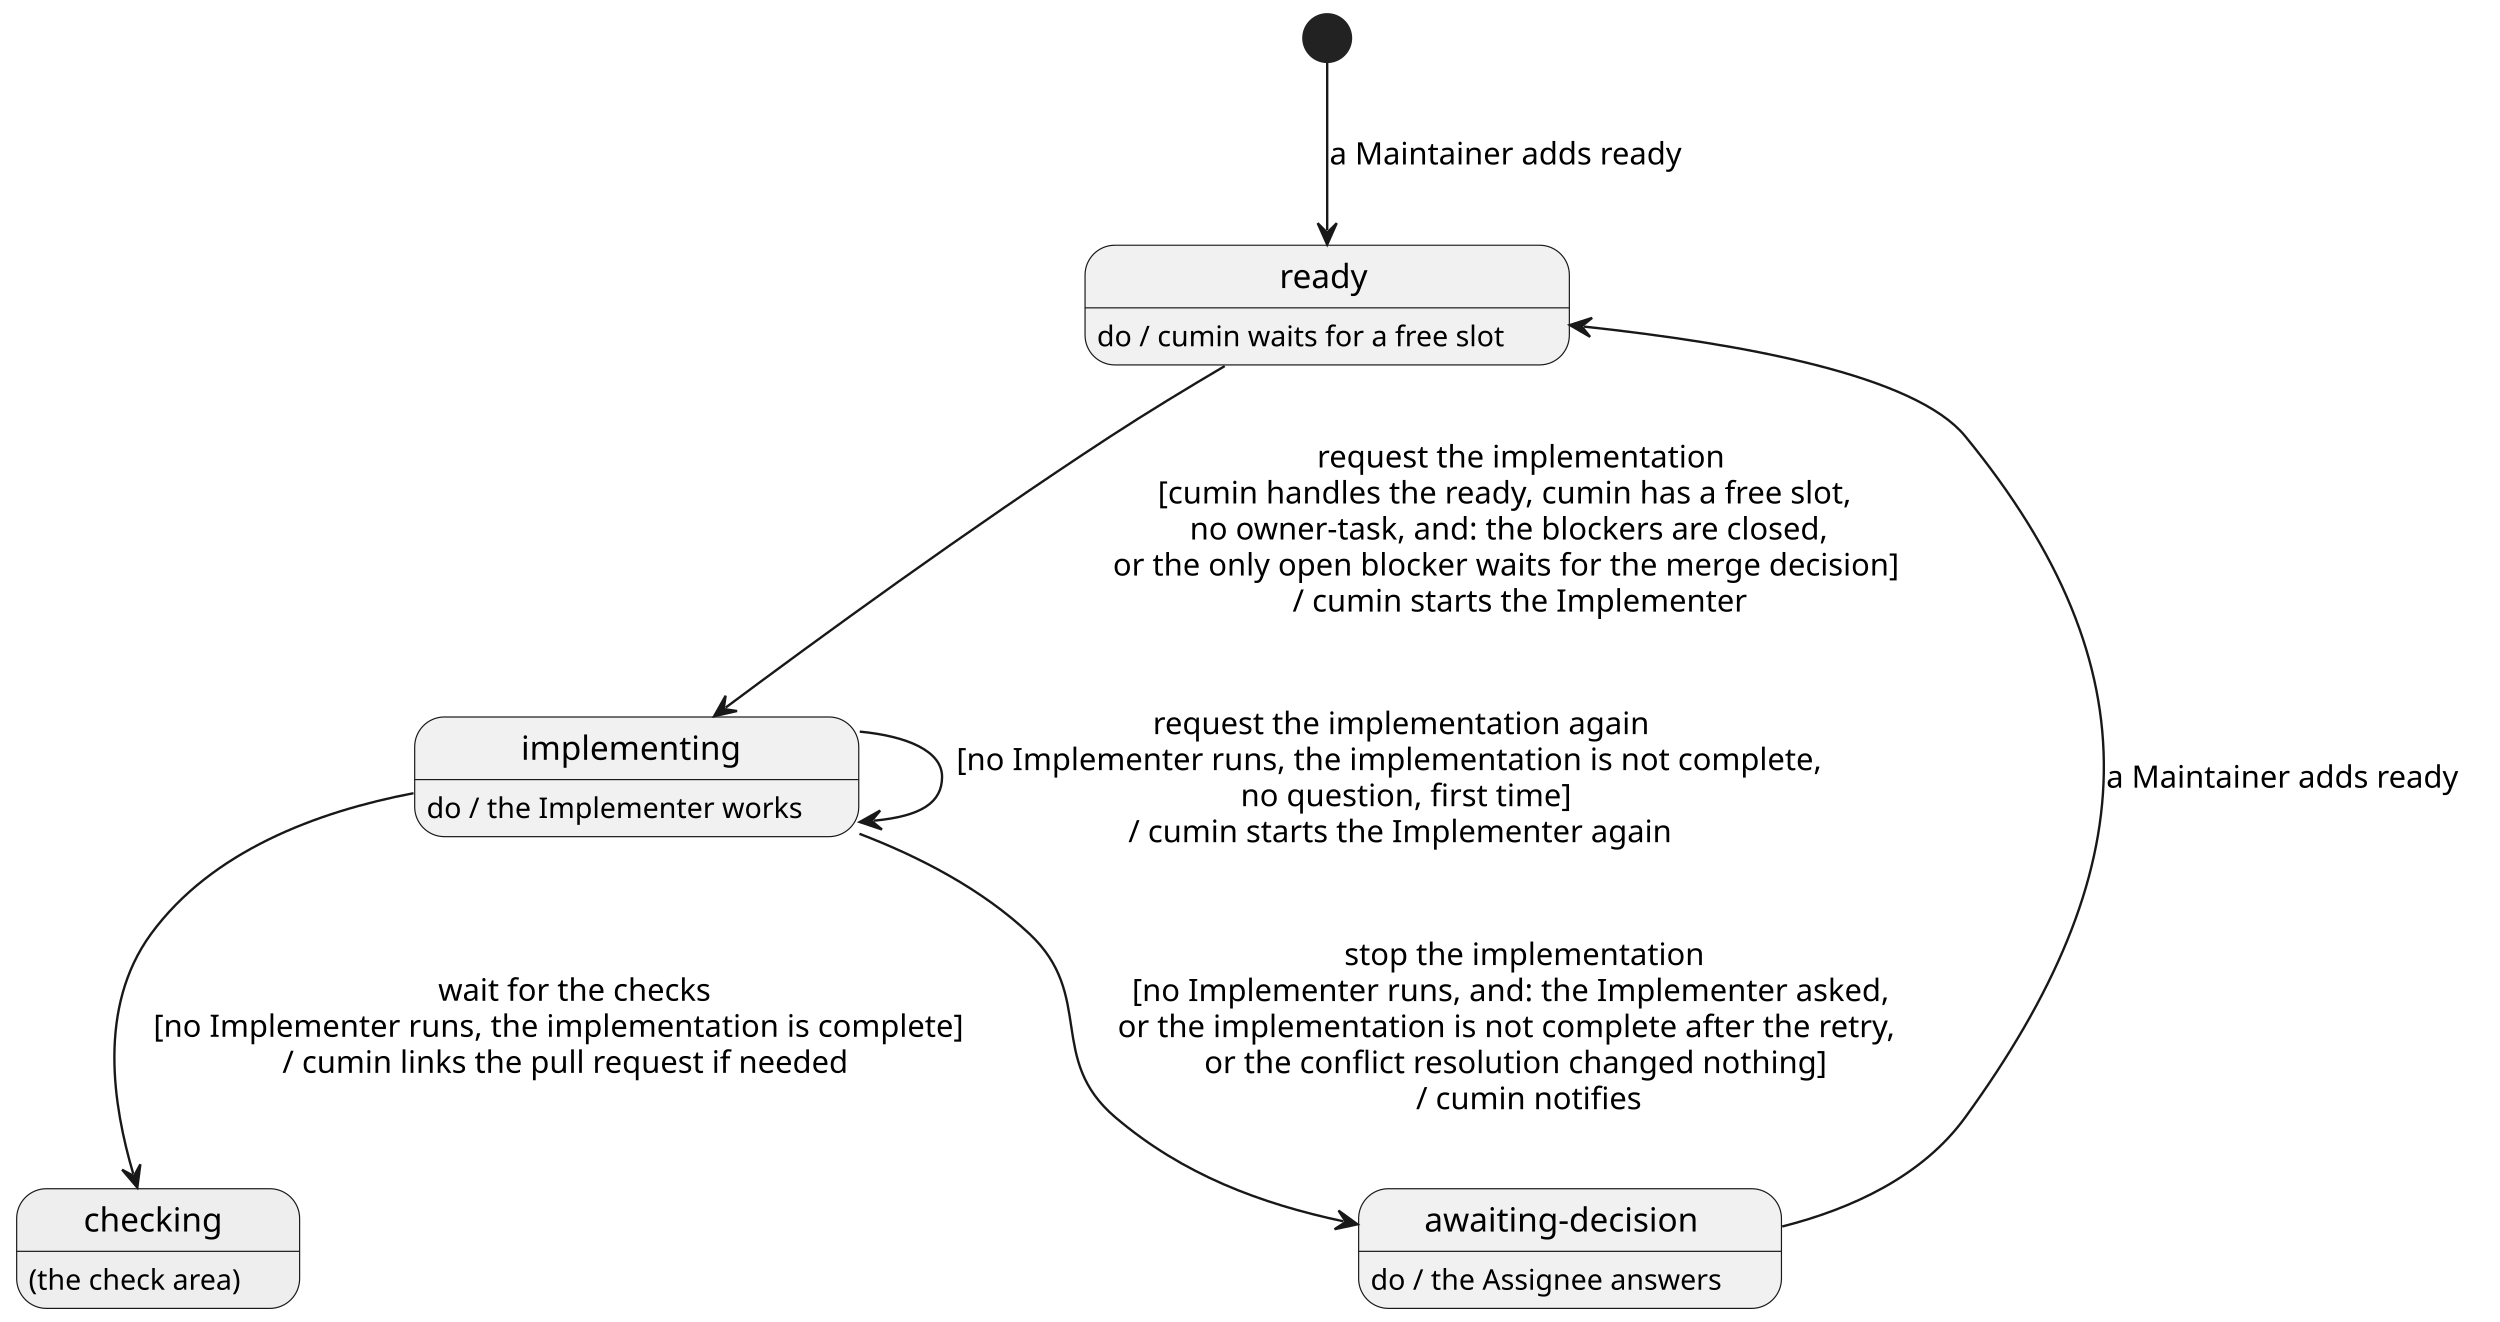
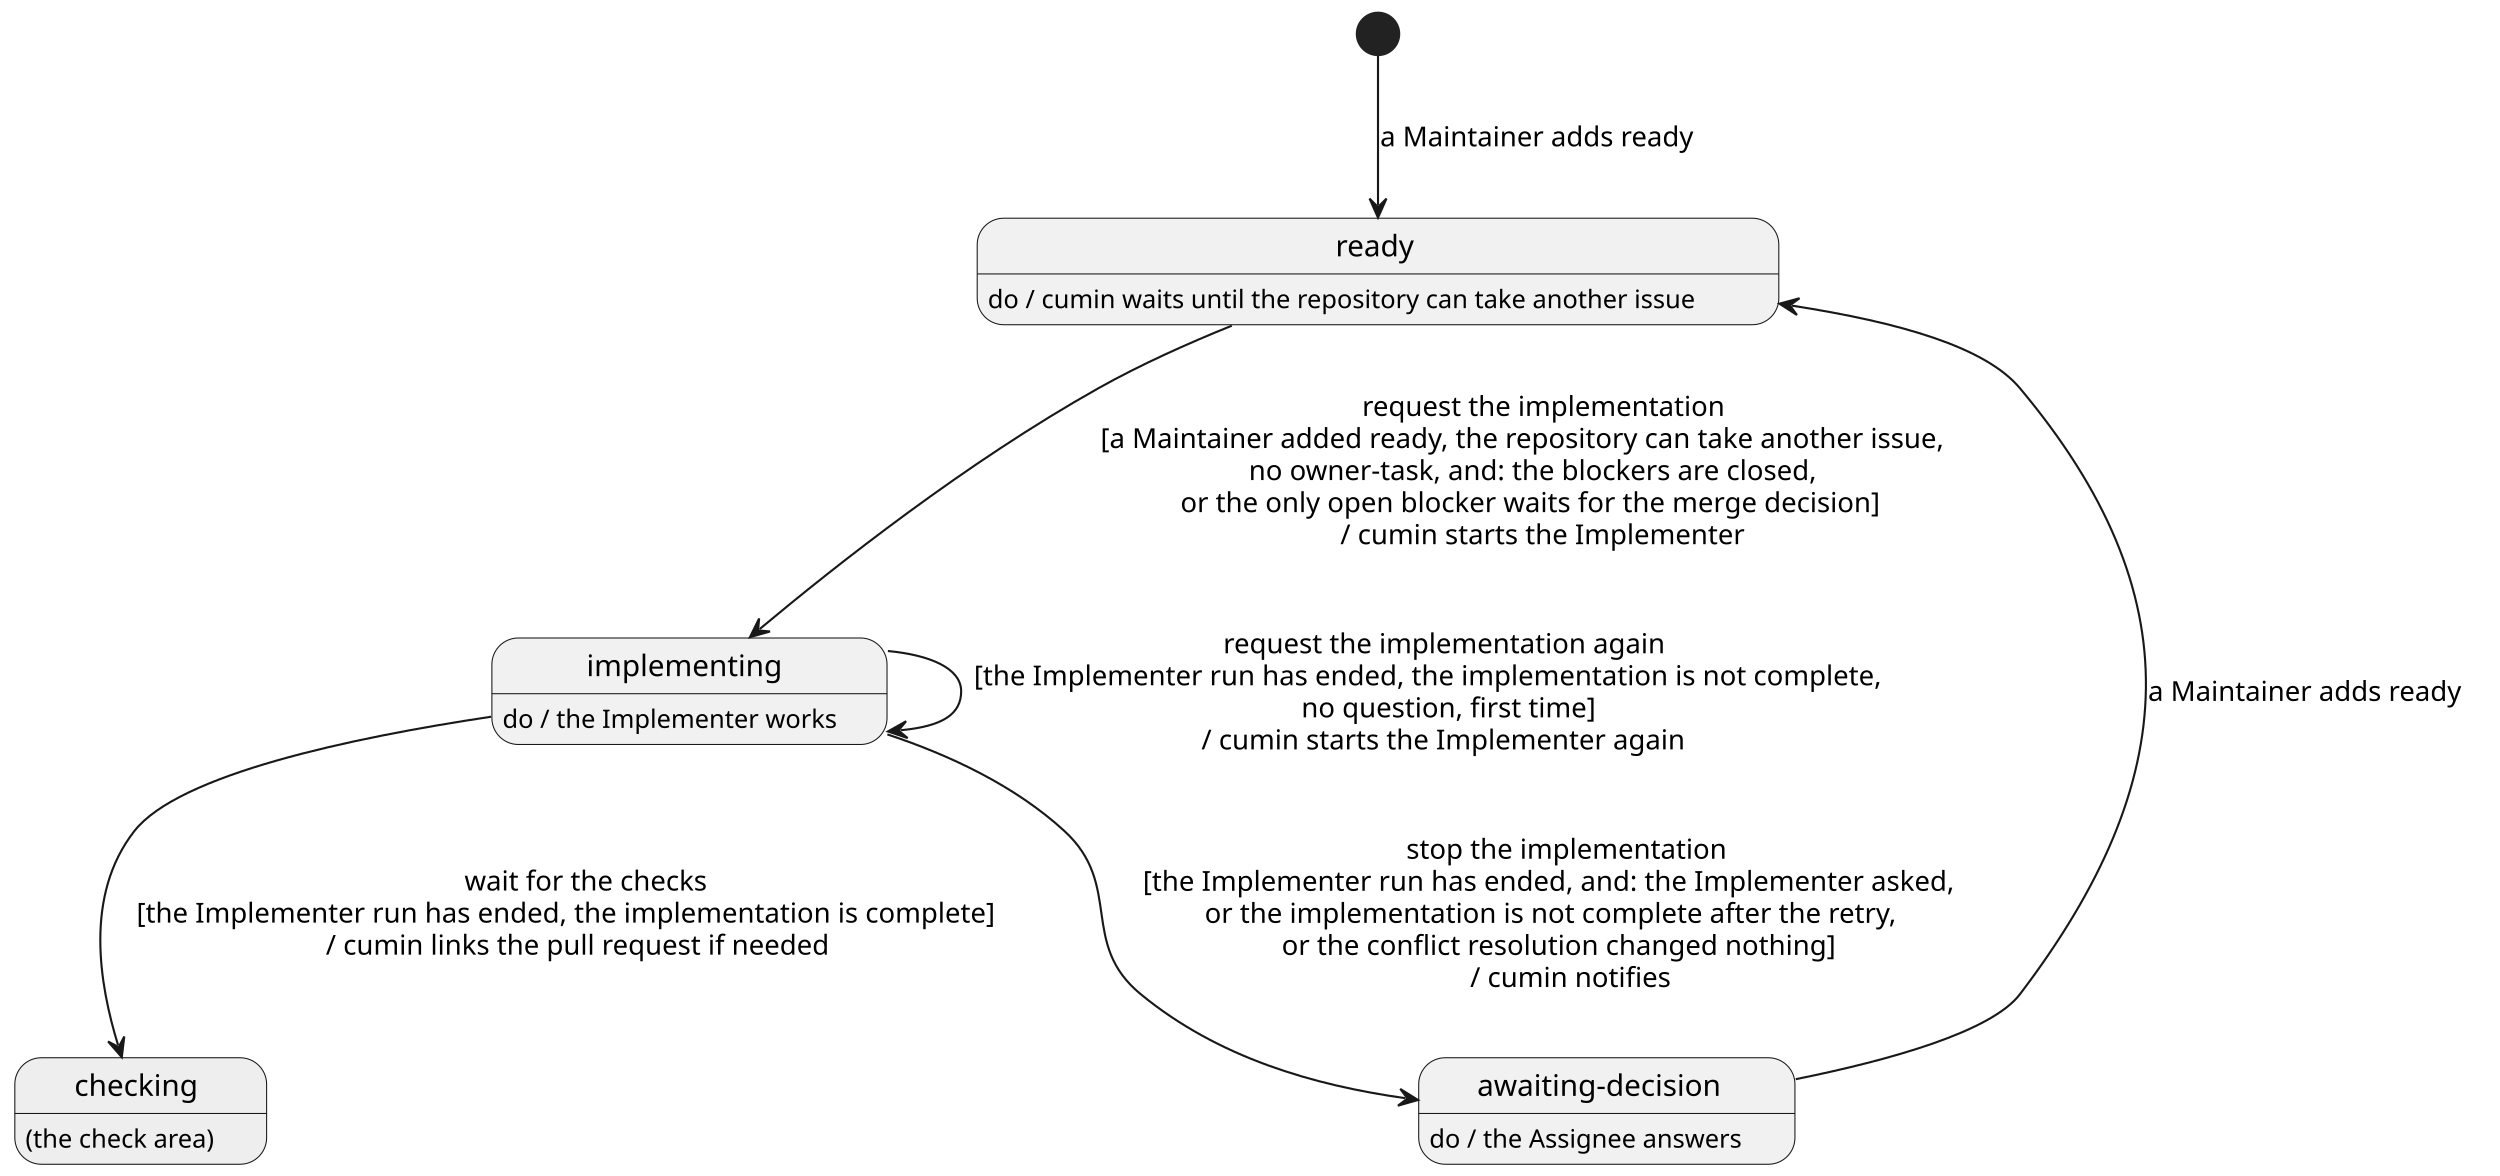
- <svg xmlns="http://www.w3.org/2000/svg" contentStyleType="text/css" data-diagram-type="STATE" height="555px" preserveAspectRatio="none" style="width:1050px;height:555px;background:#FFFFFF;" version="1.1" viewBox="0 0 1050 555" width="1050px" zoomAndPan="magnify">
+ <svg xmlns="http://www.w3.org/2000/svg" contentStyleType="text/css" data-diagram-type="STATE" height="555px" preserveAspectRatio="none" style="width:1180px;height:555px;background:#FFFFFF;" version="1.1" viewBox="0 0 1180 555" width="1180px" zoomAndPan="magnify">
  <defs />
  <g>
    <g id="Ready">
-       <rect fill="#F1F1F1" height="50.266" rx="12.5" ry="12.5" style="stroke:#181818;stroke-width:0.5;" width="203.404" x="455.72" y="103" />
-       <line style="stroke:#181818;stroke-width:0.5;" x1="455.72" x2="659.124" y1="129.297" y2="129.297" />
-       <text fill="#000000" font-family="sans-serif" font-size="14" lengthAdjust="spacing" textLength="40.12" x="537.362" y="120.995">ready</text>
-       <text fill="#000000" font-family="sans-serif" font-size="12" lengthAdjust="spacing" textLength="183.404" x="460.72" y="145.435">do / cumin waits for a free slot</text>
+       <rect fill="#F1F1F1" height="50.266" rx="12.5" ry="12.5" style="stroke:#181818;stroke-width:0.5;" width="378.359" x="461.24" y="103" />
+       <line style="stroke:#181818;stroke-width:0.5;" x1="461.24" x2="839.599" y1="129.297" y2="129.297" />
+       <text fill="#000000" font-family="sans-serif" font-size="14" lengthAdjust="spacing" textLength="40.12" x="630.36" y="120.995">ready</text>
+       <text fill="#000000" font-family="sans-serif" font-size="12" lengthAdjust="spacing" textLength="358.359" x="466.24" y="145.435">do / cumin waits until the repository can take another issue</text>
    </g>
    <g id="Implementing">
-       <rect fill="#F1F1F1" height="50.266" rx="12.5" ry="12.5" style="stroke:#181818;stroke-width:0.5;" width="186.506" x="174.17" y="301.13" />
-       <line style="stroke:#181818;stroke-width:0.5;" x1="174.17" x2="360.676" y1="327.427" y2="327.427" />
-       <text fill="#000000" font-family="sans-serif" font-size="14" lengthAdjust="spacing" textLength="97.18" x="218.833" y="319.125">implementing</text>
-       <text fill="#000000" font-family="sans-serif" font-size="12" lengthAdjust="spacing" textLength="166.506" x="179.17" y="343.565">do / the Implementer works</text>
+       <rect fill="#F1F1F1" height="50.266" rx="12.5" ry="12.5" style="stroke:#181818;stroke-width:0.5;" width="186.506" x="232.17" y="301.13" />
+       <line style="stroke:#181818;stroke-width:0.5;" x1="232.17" x2="418.676" y1="327.427" y2="327.427" />
+       <text fill="#000000" font-family="sans-serif" font-size="14" lengthAdjust="spacing" textLength="97.18" x="276.833" y="319.125">implementing</text>
+       <text fill="#000000" font-family="sans-serif" font-size="12" lengthAdjust="spacing" textLength="166.506" x="237.17" y="343.565">do / the Implementer works</text>
    </g>
    <g id="Checking">
      <rect fill="#EEEEEE" height="50.266" rx="12.5" ry="12.5" style="stroke:#181818;stroke-width:0.5;" width="118.842" x="7" y="499.26" />
      <line style="stroke:#181818;stroke-width:0.5;" x1="7" x2="125.842" y1="525.557" y2="525.557" />
      <text fill="#000000" font-family="sans-serif" font-size="14" lengthAdjust="spacing" textLength="62.638" x="35.102" y="517.255">checking</text>
      <text fill="#000000" font-family="sans-serif" font-size="12" lengthAdjust="spacing" textLength="98.842" x="12" y="541.696">(the check area)</text>
    </g>
    <g id="Decision">
-       <rect fill="#F1F1F1" height="50.266" rx="12.5" ry="12.5" style="stroke:#181818;stroke-width:0.5;" width="177.582" x="570.63" y="499.26" />
-       <line style="stroke:#181818;stroke-width:0.5;" x1="570.63" x2="748.212" y1="525.557" y2="525.557" />
-       <text fill="#000000" font-family="sans-serif" font-size="14" lengthAdjust="spacing" textLength="122.397" x="598.222" y="517.255">awaiting-decision</text>
-       <text fill="#000000" font-family="sans-serif" font-size="12" lengthAdjust="spacing" textLength="157.582" x="575.63" y="541.696">do / the Assignee answers</text>
+       <rect fill="#F1F1F1" height="50.266" rx="12.5" ry="12.5" style="stroke:#181818;stroke-width:0.5;" width="177.582" x="669.63" y="499.26" />
+       <line style="stroke:#181818;stroke-width:0.5;" x1="669.63" x2="847.212" y1="525.557" y2="525.557" />
+       <text fill="#000000" font-family="sans-serif" font-size="14" lengthAdjust="spacing" textLength="122.397" x="697.222" y="517.255">awaiting-decision</text>
+       <text fill="#000000" font-family="sans-serif" font-size="12" lengthAdjust="spacing" textLength="157.582" x="674.63" y="541.696">do / the Assignee answers</text>
    </g>
-     <ellipse cx="557.42" cy="16" fill="#222222" rx="10" ry="10" style="stroke:#222222;stroke-width:1;" />
+     <ellipse cx="650.42" cy="16" fill="#222222" rx="10" ry="10" style="stroke:#222222;stroke-width:1;" />
    <g class="link" data-entity-1=".start." data-entity-2="Ready" data-source-line="20" data-uid="lnk3" id="link_.start._Ready">
-       <path d="M557.42,26.39 C557.42,43.14 557.42,72.67 557.42,96.73" fill="none" id="*start*-to-Ready" style="stroke:#181818;stroke-width:1;" />
-       <polygon fill="#181818" points="557.42,102.73,561.42,93.73,557.42,97.73,553.42,93.73,557.42,102.73" style="stroke:#181818;stroke-width:1;" />
-       <text fill="#000000" font-family="sans-serif" font-size="13" lengthAdjust="spacing" textLength="158.152" x="558.42" y="69.067">a Maintainer adds ready</text>
+       <path d="M650.42,26.39 C650.42,43.14 650.42,72.67 650.42,96.73" fill="none" id="*start*-to-Ready" style="stroke:#181818;stroke-width:1;" />
+       <polygon fill="#181818" points="650.42,102.73,654.42,93.73,650.42,97.73,646.42,93.73,650.42,102.73" style="stroke:#181818;stroke-width:1;" />
+       <text fill="#000000" font-family="sans-serif" font-size="13" lengthAdjust="spacing" textLength="158.152" x="651.42" y="69.067">a Maintainer adds ready</text>
    </g>
    <g class="link" data-entity-1="Ready" data-entity-2="Implementing" data-source-line="21" data-uid="lnk4" id="link_Ready_Implementing">
-       <path d="M514.38,153.75 C499.07,162.76 481.82,173.22 466.42,183.26 C406.35,222.47 343.682,268.206 304.752,297.206" fill="none" id="Ready-to-Implementing" style="stroke:#181818;stroke-width:1;" />
-       <polygon fill="#181818" points="299.94,300.79,309.547,298.621,303.95,297.803,304.768,292.206,299.94,300.79" style="stroke:#181818;stroke-width:1;" />
-       <text fill="#000000" font-family="sans-serif" font-size="13" lengthAdjust="spacing" textLength="182.305" x="553.17" y="196.327">request the implementation</text>
-       <text fill="#000000" font-family="sans-serif" font-size="13" lengthAdjust="spacing" textLength="316.164" x="486.241" y="211.46">[cumin handles the ready, cumin has a free slot,</text>
-       <text fill="#000000" font-family="sans-serif" font-size="13" lengthAdjust="spacing" textLength="289.301" x="499.672" y="226.593">no owner-task, and: the blockers are closed,</text>
-       <text fill="#000000" font-family="sans-serif" font-size="13" lengthAdjust="spacing" textLength="353.806" x="467.42" y="241.725">or the only open blocker waits for the merge decision]</text>
-       <text fill="#000000" font-family="sans-serif" font-size="13" lengthAdjust="spacing" textLength="202.897" x="542.875" y="256.858">/ cumin starts the Implementer</text>
+       <path d="M581.43,153.71 C560.68,162.09 538.18,172.17 518.42,183.26 C456.04,218.3 394.965,266.514 358.575,296.904" fill="none" id="Ready-to-Implementing" style="stroke:#181818;stroke-width:1;" />
+       <polygon fill="#181818" points="353.97,300.75,363.442,298.051,357.808,297.545,358.314,291.911,353.97,300.75" style="stroke:#181818;stroke-width:1;" />
+       <text fill="#000000" font-family="sans-serif" font-size="13" lengthAdjust="spacing" textLength="182.305" x="642.914" y="196.327">request the implementation</text>
+       <text fill="#000000" font-family="sans-serif" font-size="13" lengthAdjust="spacing" textLength="429.292" x="519.42" y="211.46">[a Maintainer added ready, the repository can take another issue,</text>
+       <text fill="#000000" font-family="sans-serif" font-size="13" lengthAdjust="spacing" textLength="289.301" x="589.416" y="226.593">no owner-task, and: the blockers are closed,</text>
+       <text fill="#000000" font-family="sans-serif" font-size="13" lengthAdjust="spacing" textLength="353.806" x="557.163" y="241.725">or the only open blocker waits for the merge decision]</text>
+       <text fill="#000000" font-family="sans-serif" font-size="13" lengthAdjust="spacing" textLength="202.897" x="632.618" y="256.858">/ cumin starts the Implementer</text>
    </g>
    <g class="link" data-entity-1="Implementing" data-entity-2="Checking" data-source-line="22" data-uid="lnk5" id="link_Implementing_Checking">
-       <path d="M173.68,333.14 C132.94,340.92 88.81,357.53 63.42,392.26 C40.78,423.24 47.539,464.496 55.969,493.016" fill="none" id="Implementing-to-Checking" style="stroke:#181818;stroke-width:1;" />
-       <polygon fill="#181818" points="57.67,498.77,58.955,489.005,56.253,493.975,51.283,491.273,57.67,498.77" style="stroke:#181818;stroke-width:1;" />
-       <text fill="#000000" font-family="sans-serif" font-size="13" lengthAdjust="spacing" textLength="123.748" x="184.048" y="420.327">wait for the checks</text>
-       <text fill="#000000" font-family="sans-serif" font-size="13" lengthAdjust="spacing" textLength="363.003" x="64.42" y="435.46">[no Implementer runs, the implementation is complete]</text>
-       <text fill="#000000" font-family="sans-serif" font-size="13" lengthAdjust="spacing" textLength="254.649" x="118.597" y="450.592">/ cumin links the pull request if needed</text>
+       <path d="M231.83,338.29 C165.35,348.26 84.32,365.55 63.42,392.26 C39.64,422.67 46.91,464.564 55.72,493.274" fill="none" id="Implementing-to-Checking" style="stroke:#181818;stroke-width:1;" />
+       <polygon fill="#181818" points="57.48,499.01,58.664,489.233,56.013,494.23,51.016,491.579,57.48,499.01" style="stroke:#181818;stroke-width:1;" />
+       <text fill="#000000" font-family="sans-serif" font-size="13" lengthAdjust="spacing" textLength="123.748" x="219.224" y="420.327">wait for the checks</text>
+       <text fill="#000000" font-family="sans-serif" font-size="13" lengthAdjust="spacing" textLength="433.354" x="64.42" y="435.46">[the Implementer run has ended, the implementation is complete]</text>
+       <text fill="#000000" font-family="sans-serif" font-size="13" lengthAdjust="spacing" textLength="254.649" x="153.773" y="450.592">/ cumin links the pull request if needed</text>
    </g>
    <g class="link" data-entity-1="Implementing" data-entity-2="Implementing" data-source-line="23" data-uid="lnk6" id="link_Implementing_Implementing">
-       <path d="M361.09,307.28 C381.15,309.17 395.67,315.5 395.67,326.26 C395.67,337.03 387.123,342.797 367.063,344.687" fill="none" id="Implementing-to-Implementing" style="stroke:#181818;stroke-width:1;" />
-       <polygon fill="#181818" points="361.09,345.25,370.425,348.388,366.068,344.781,369.675,340.423,361.09,345.25" style="stroke:#181818;stroke-width:1;" />
-       <text fill="#000000" font-family="sans-serif" font-size="13" lengthAdjust="spacing" textLength="222.473" x="484.177" y="308.327">request the implementation again</text>
-       <text fill="#000000" font-family="sans-serif" font-size="13" lengthAdjust="spacing" textLength="387.486" x="401.67" y="323.46">[no Implementer runs, the implementation is not complete,</text>
-       <text fill="#000000" font-family="sans-serif" font-size="13" lengthAdjust="spacing" textLength="148.732" x="521.047" y="338.592">no question, first time]</text>
-       <text fill="#000000" font-family="sans-serif" font-size="13" lengthAdjust="spacing" textLength="243.065" x="473.881" y="353.725">/ cumin starts the Implementer again</text>
+       <path d="M419.09,307.28 C439.15,309.17 453.67,315.5 453.67,326.26 C453.67,337.03 445.123,342.797 425.063,344.687" fill="none" id="Implementing-to-Implementing" style="stroke:#181818;stroke-width:1;" />
+       <polygon fill="#181818" points="419.09,345.25,428.425,348.388,424.068,344.781,427.675,340.423,419.09,345.25" style="stroke:#181818;stroke-width:1;" />
+       <text fill="#000000" font-family="sans-serif" font-size="13" lengthAdjust="spacing" textLength="222.473" x="577.352" y="308.327">request the implementation again</text>
+       <text fill="#000000" font-family="sans-serif" font-size="13" lengthAdjust="spacing" textLength="457.837" x="459.67" y="323.46">[the Implementer run has ended, the implementation is not complete,</text>
+       <text fill="#000000" font-family="sans-serif" font-size="13" lengthAdjust="spacing" textLength="148.732" x="614.223" y="338.592">no question, first time]</text>
+       <text fill="#000000" font-family="sans-serif" font-size="13" lengthAdjust="spacing" textLength="243.065" x="567.057" y="353.725">/ cumin starts the Implementer again</text>
    </g>
    <g class="link" data-entity-1="Implementing" data-entity-2="Decision" data-source-line="24" data-uid="lnk7" id="link_Implementing_Decision">
-       <path d="M360.97,350.2 C386.43,359.93 412.45,373.5 432.42,392.26 C459.95,418.14 439.64,444.79 468.42,469.26 C496.77,493.38 529.332,505.531 564.282,512.971" fill="none" id="Implementing-to-Decision" style="stroke:#181818;stroke-width:1;" />
-       <polygon fill="#181818" points="570.15,514.22,562.18,508.434,565.26,513.179,560.514,516.258,570.15,514.22" style="stroke:#181818;stroke-width:1;" />
-       <text fill="#000000" font-family="sans-serif" font-size="13" lengthAdjust="spacing" textLength="160.678" x="564.59" y="405.327">stop the implementation</text>
-       <text fill="#000000" font-family="sans-serif" font-size="13" lengthAdjust="spacing" textLength="339.009" x="475.425" y="420.46">[no Implementer runs, and: the Implementer asked,</text>
-       <text fill="#000000" font-family="sans-serif" font-size="13" lengthAdjust="spacing" textLength="351.019" x="469.42" y="435.592">or the implementation is not complete after the retry,</text>
-       <text fill="#000000" font-family="sans-serif" font-size="13" lengthAdjust="spacing" textLength="278.3" x="505.779" y="450.725">or the conflict resolution changed nothing]</text>
-       <text fill="#000000" font-family="sans-serif" font-size="13" lengthAdjust="spacing" textLength="100.407" x="594.726" y="465.858">/ cumin notifies</text>
+       <path d="M418.83,346.64 C448.27,356.41 479.15,370.9 502.42,392.26 C530.25,417.81 509.22,445.29 538.42,469.26 C574.98,499.28 619.789,512.201 663.339,518.351" fill="none" id="Implementing-to-Decision" style="stroke:#181818;stroke-width:1;" />
+       <polygon fill="#181818" points="669.28,519.19,660.928,513.971,664.329,518.491,659.809,521.892,669.28,519.19" style="stroke:#181818;stroke-width:1;" />
+       <text fill="#000000" font-family="sans-serif" font-size="13" lengthAdjust="spacing" textLength="160.678" x="663.761" y="405.327">stop the implementation</text>
+       <text fill="#000000" font-family="sans-serif" font-size="13" lengthAdjust="spacing" textLength="409.36" x="539.42" y="420.46">[the Implementer run has ended, and: the Implementer asked,</text>
+       <text fill="#000000" font-family="sans-serif" font-size="13" lengthAdjust="spacing" textLength="351.019" x="568.591" y="435.592">or the implementation is not complete after the retry,</text>
+       <text fill="#000000" font-family="sans-serif" font-size="13" lengthAdjust="spacing" textLength="278.3" x="604.95" y="450.725">or the conflict resolution changed nothing]</text>
+       <text fill="#000000" font-family="sans-serif" font-size="13" lengthAdjust="spacing" textLength="100.407" x="693.897" y="465.858">/ cumin notifies</text>
    </g>
    <g class="link" data-entity-1="Decision" data-entity-2="Ready" data-source-line="25" data-uid="lnk8" id="link_Decision_Ready">
-       <path d="M748.52,515.14 C777.81,507.7 807.44,494.04 825.42,469.26 C900.08,366.39 905.91,281.64 825.42,183.26 C804.34,157.5 731.885,144.365 665.285,137.165" fill="none" id="Decision-to-Ready" style="stroke:#181818;stroke-width:1;" />
-       <polygon fill="#181818" points="659.32,136.52,667.838,141.464,664.291,137.057,668.698,133.511,659.32,136.52" style="stroke:#181818;stroke-width:1;" />
-       <text fill="#000000" font-family="sans-serif" font-size="13" lengthAdjust="spacing" textLength="158.152" x="884.62" y="330.827">a Maintainer adds ready</text>
+       <path d="M847.58,509.38 C892.39,500.33 940,486.92 953.42,469.26 C1030.35,368.07 1035.02,280.73 953.42,183.26 C937.13,163.8 897.129,152.253 845.809,144.263" fill="none" id="Decision-to-Ready" style="stroke:#181818;stroke-width:1;" />
+       <polygon fill="#181818" points="839.88,143.34,848.158,148.677,844.821,144.109,849.388,140.772,839.88,143.34" style="stroke:#181818;stroke-width:1;" />
+       <text fill="#000000" font-family="sans-serif" font-size="13" lengthAdjust="spacing" textLength="158.152" x="1013.88" y="330.827">a Maintainer adds ready</text>
    </g>
  </g>
</svg>
